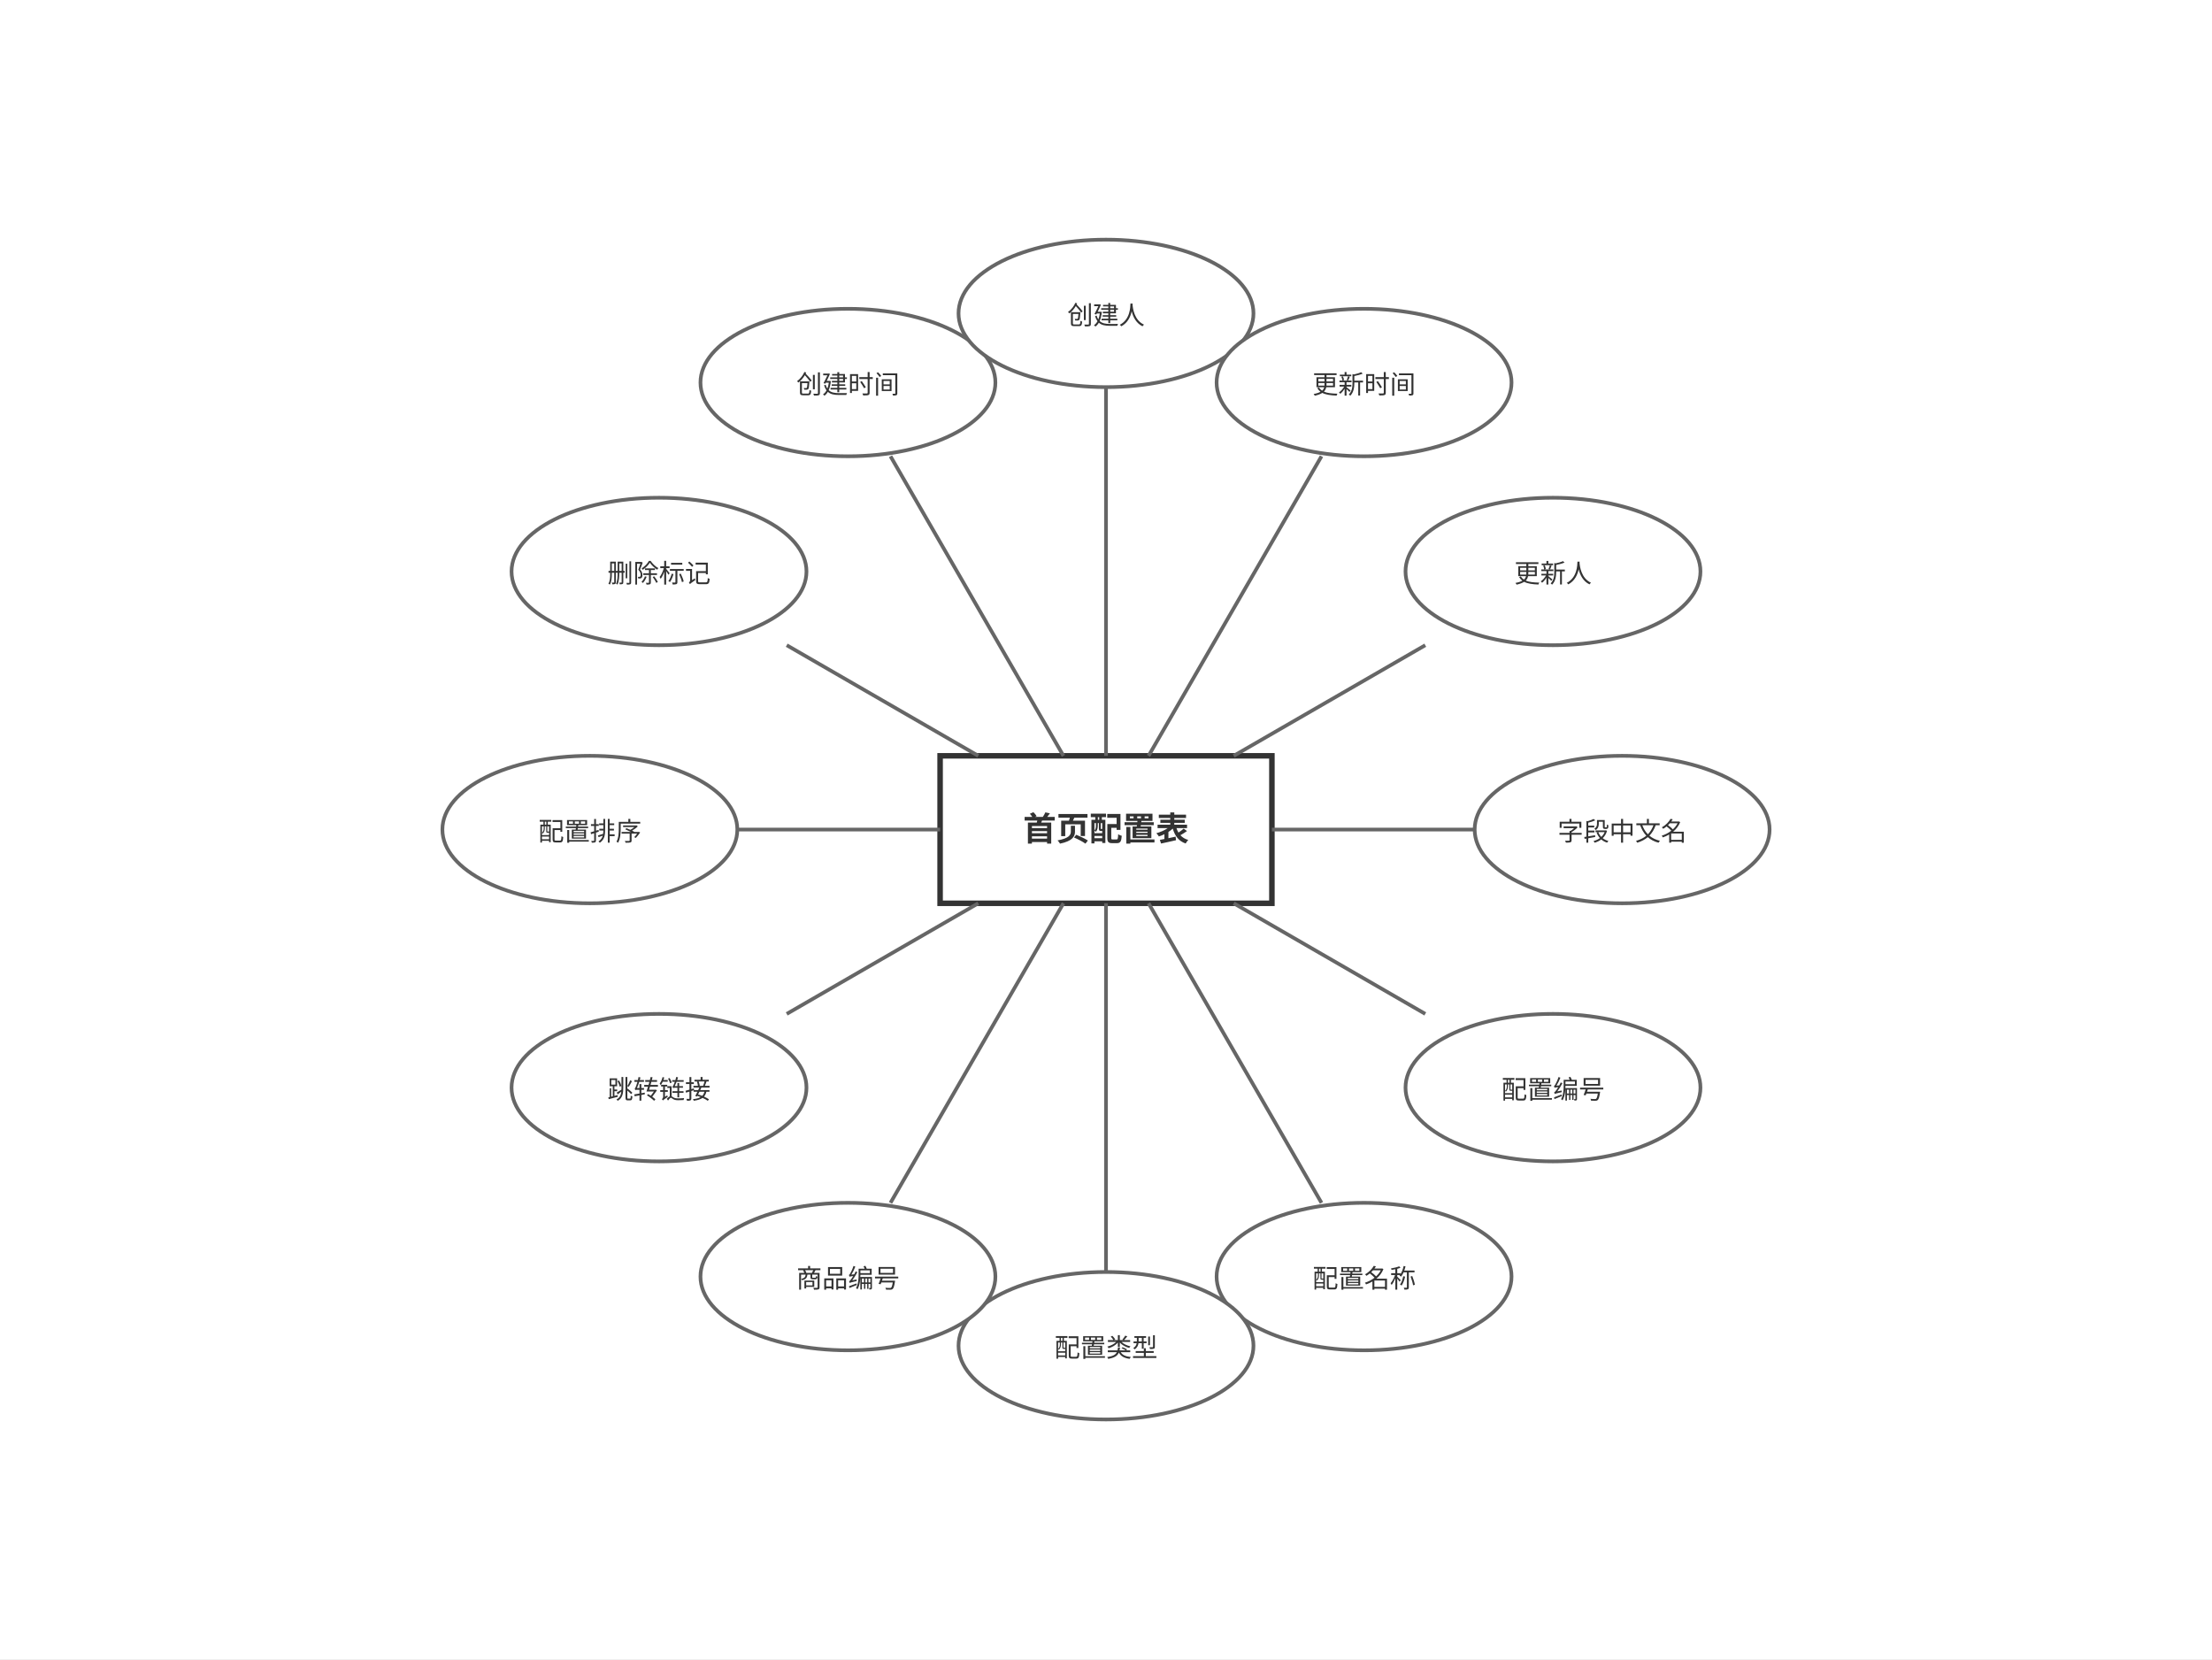
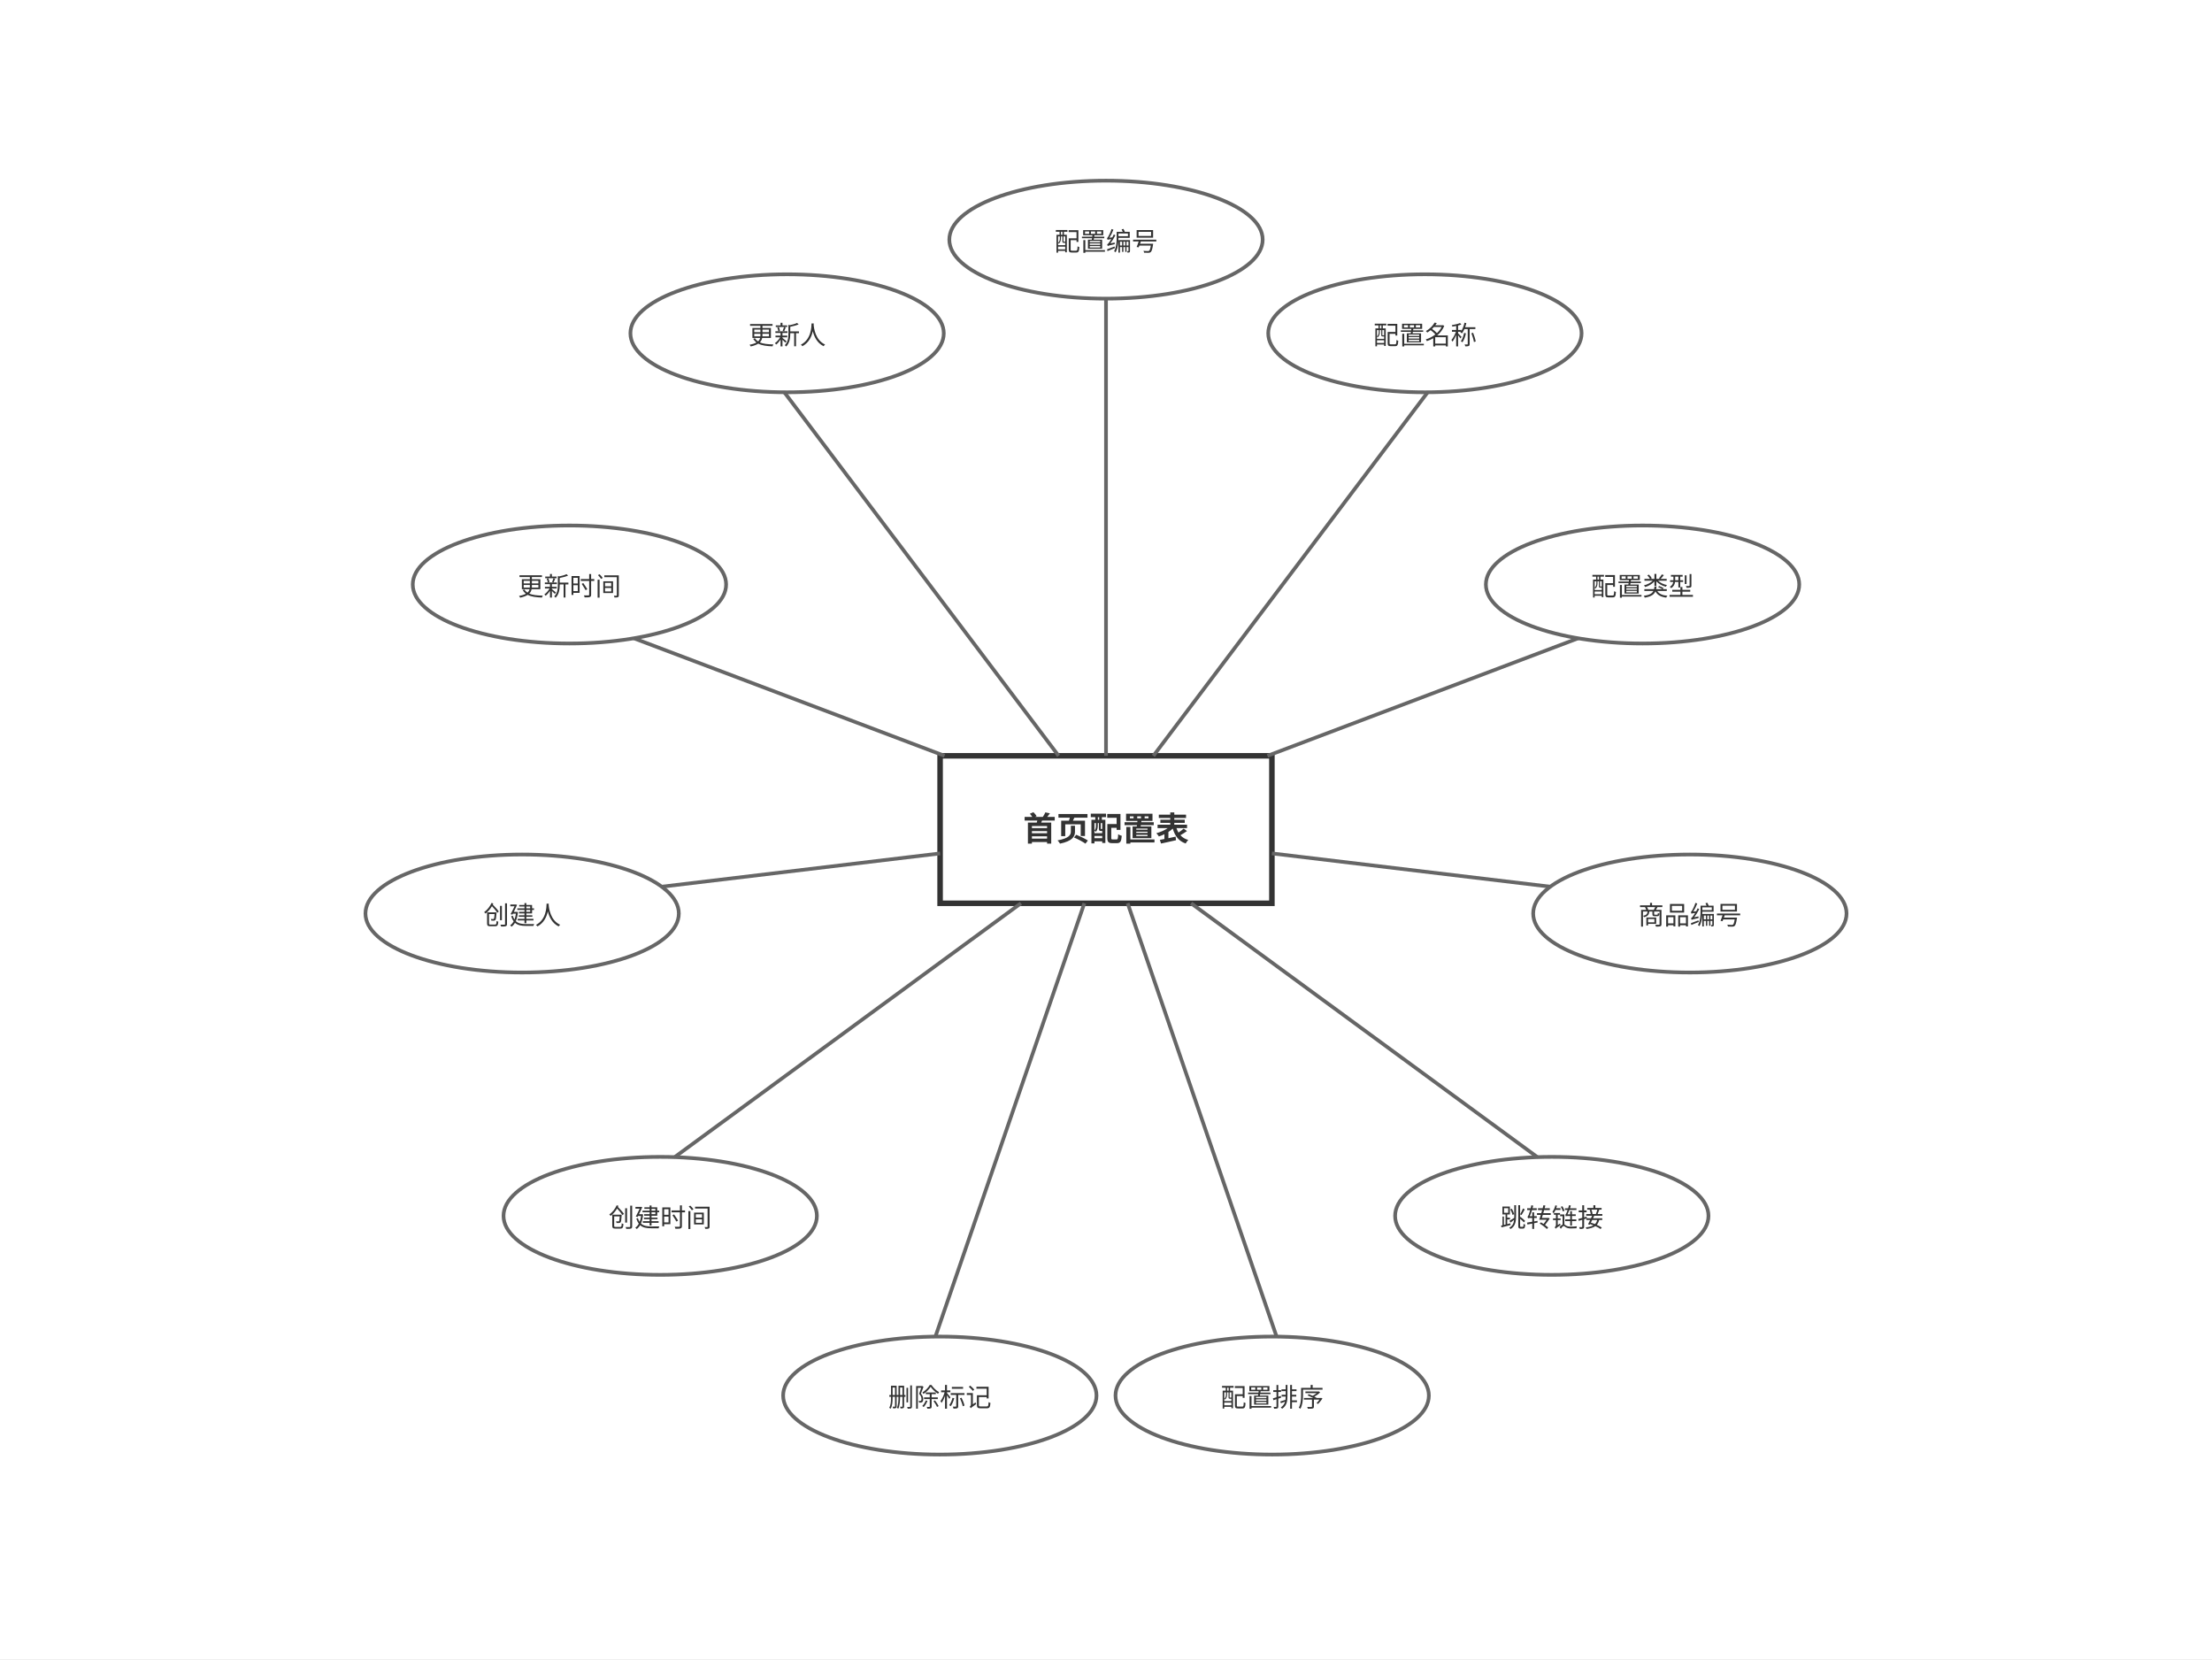
<svg xmlns="http://www.w3.org/2000/svg" width="1200" height="900" viewBox="0 0 1200 900">
  <rect width="1200" height="900" fill="#ffffff" />
-   <rect x="510" y="410" width="180" height="80" fill="#fff" stroke="#333" stroke-width="3" />
-   <text x="600" y="456" text-anchor="middle" font-family="Microsoft YaHei, SimHei, Arial" font-size="18" font-weight="bold" fill="#333">首页配置表</text>
-   <line x1="690" y1="450" x2="800" y2="450" stroke="#666" stroke-width="2" />
-   <ellipse cx="880" cy="450" rx="80" ry="40" fill="#fff" stroke="#666" stroke-width="2" />
-   <text x="880" y="456" text-anchor="middle" font-family="Microsoft YaHei, SimHei, Arial" font-size="14" fill="#333">字段中文名</text>
-   <line x1="669.282" y1="490" x2="773.205" y2="550" stroke="#666" stroke-width="2" />
-   <ellipse cx="842.487" cy="590" rx="80" ry="40" fill="#fff" stroke="#666" stroke-width="2" />
-   <text x="842.487" y="596" text-anchor="middle" font-family="Microsoft YaHei, SimHei, Arial" font-size="14" fill="#333">配置编号</text>
-   <line x1="623.094" y1="490" x2="716.906" y2="652.487" stroke="#666" stroke-width="2" />
-   <ellipse cx="740" cy="692.487" rx="80" ry="40" fill="#fff" stroke="#666" stroke-width="2" />
-   <text x="740" y="698.487" text-anchor="middle" font-family="Microsoft YaHei, SimHei, Arial" font-size="14" fill="#333">配置名称</text>
-   <line x1="600" y1="490" x2="600" y2="690" stroke="#666" stroke-width="2" />
-   <ellipse cx="600" cy="730" rx="80" ry="40" fill="#fff" stroke="#666" stroke-width="2" />
-   <text x="600" y="736" text-anchor="middle" font-family="Microsoft YaHei, SimHei, Arial" font-size="14" fill="#333">配置类型</text>
-   <line x1="576.906" y1="490" x2="483.094" y2="652.487" stroke="#666" stroke-width="2" />
-   <ellipse cx="460" cy="692.487" rx="80" ry="40" fill="#fff" stroke="#666" stroke-width="2" />
-   <text x="460" y="698.487" text-anchor="middle" font-family="Microsoft YaHei, SimHei, Arial" font-size="14" fill="#333">商品编号</text>
-   <line x1="530.718" y1="490" x2="426.795" y2="550" stroke="#666" stroke-width="2" />
-   <ellipse cx="357.513" cy="590" rx="80" ry="40" fill="#fff" stroke="#666" stroke-width="2" />
-   <text x="357.513" y="596" text-anchor="middle" font-family="Microsoft YaHei, SimHei, Arial" font-size="14" fill="#333">跳转链接</text>
-   <line x1="510" y1="450" x2="400" y2="450" stroke="#666" stroke-width="2" />
-   <ellipse cx="320" cy="450" rx="80" ry="40" fill="#fff" stroke="#666" stroke-width="2" />
-   <text x="320" y="456" text-anchor="middle" font-family="Microsoft YaHei, SimHei, Arial" font-size="14" fill="#333">配置排序</text>
-   <line x1="530.718" y1="410" x2="426.795" y2="350" stroke="#666" stroke-width="2" />
-   <ellipse cx="357.513" cy="310" rx="80" ry="40" fill="#fff" stroke="#666" stroke-width="2" />
-   <text x="357.513" y="316" text-anchor="middle" font-family="Microsoft YaHei, SimHei, Arial" font-size="14" fill="#333">删除标记</text>
-   <line x1="576.906" y1="410" x2="483.094" y2="247.513" stroke="#666" stroke-width="2" />
-   <ellipse cx="460" cy="207.513" rx="80" ry="40" fill="#fff" stroke="#666" stroke-width="2" />
-   <text x="460" y="213.513" text-anchor="middle" font-family="Microsoft YaHei, SimHei, Arial" font-size="14" fill="#333">创建时间</text>
-   <line x1="600" y1="410" x2="600" y2="210" stroke="#666" stroke-width="2" />
-   <ellipse cx="600" cy="170" rx="80" ry="40" fill="#fff" stroke="#666" stroke-width="2" />
-   <text x="600" y="176" text-anchor="middle" font-family="Microsoft YaHei, SimHei, Arial" font-size="14" fill="#333">创建人</text>
-   <line x1="623.094" y1="410" x2="716.906" y2="247.513" stroke="#666" stroke-width="2" />
-   <ellipse cx="740" cy="207.513" rx="80" ry="40" fill="#fff" stroke="#666" stroke-width="2" />
-   <text x="740" y="213.513" text-anchor="middle" font-family="Microsoft YaHei, SimHei, Arial" font-size="14" fill="#333">更新时间</text>
-   <line x1="669.282" y1="410" x2="773.205" y2="350" stroke="#666" stroke-width="2" />
-   <ellipse cx="842.487" cy="310" rx="80" ry="40" fill="#fff" stroke="#666" stroke-width="2" />
-   <text x="842.487" y="316" text-anchor="middle" font-family="Microsoft YaHei, SimHei, Arial" font-size="14" fill="#333">更新人</text>
+   <rect x="510.0" y="410.0" width="180" height="80" fill="#fff" stroke="#333" stroke-width="3" />
+   <text x="600.0" y="456.0" text-anchor="middle" font-family="Microsoft YaHei, SimHei, Arial" font-size="18" font-weight="bold" fill="#333">首页配置表</text>
+   <line x1="600.0" y1="410.0" x2="600.0" y2="98.0" stroke="#666" stroke-width="2" />
+   <ellipse cx="600.0" cy="130.0" rx="85" ry="32" fill="#fff" stroke="#666" stroke-width="2" />
+   <text x="600.0" y="136.0" text-anchor="middle" font-family="Microsoft YaHei, SimHei, Arial" font-size="14" fill="#333">配置编号</text>
+   <line x1="625.706" y1="410.0" x2="818.96" y2="153.879" stroke="#666" stroke-width="2" />
+   <ellipse cx="773.005" cy="180.799" rx="85" ry="32" fill="#fff" stroke="#666" stroke-width="2" />
+   <text x="773.005" y="186.799" text-anchor="middle" font-family="Microsoft YaHei, SimHei, Arial" font-size="14" fill="#333">配置名称</text>
+   <line x1="687.588" y1="410.0" x2="968.401" y2="303.774" stroke="#666" stroke-width="2" />
+   <ellipse cx="891.082" cy="317.067" rx="85" ry="32" fill="#fff" stroke="#666" stroke-width="2" />
+   <text x="891.082" y="323.067" text-anchor="middle" font-family="Microsoft YaHei, SimHei, Arial" font-size="14" fill="#333">配置类型</text>
+   <line x1="690.0" y1="462.94" x2="1000.878" y2="500.095" stroke="#666" stroke-width="2" />
+   <ellipse cx="916.743" cy="495.541" rx="85" ry="32" fill="#fff" stroke="#666" stroke-width="2" />
+   <text x="916.743" y="501.541" text-anchor="middle" font-family="Microsoft YaHei, SimHei, Arial" font-size="14" fill="#333">商品编号</text>
+   <line x1="646.162" y1="490.0" x2="906.079" y2="680.511" stroke="#666" stroke-width="2" />
+   <ellipse cx="841.84" cy="659.555" rx="85" ry="32" fill="#fff" stroke="#666" stroke-width="2" />
+   <text x="841.84" y="665.555" text-anchor="middle" font-family="Microsoft YaHei, SimHei, Arial" font-size="14" fill="#333">跳转链接</text>
+   <line x1="611.745" y1="490.0" x2="714.102" y2="787.742" stroke="#666" stroke-width="2" />
+   <ellipse cx="690.154" cy="757.038" rx="85" ry="32" fill="#fff" stroke="#666" stroke-width="2" />
+   <text x="690.154" y="763.038" text-anchor="middle" font-family="Microsoft YaHei, SimHei, Arial" font-size="14" fill="#333">配置排序</text>
+   <line x1="588.255" y1="490.0" x2="485.898" y2="787.742" stroke="#666" stroke-width="2" />
+   <ellipse cx="509.846" cy="757.038" rx="85" ry="32" fill="#fff" stroke="#666" stroke-width="2" />
+   <text x="509.846" y="763.038" text-anchor="middle" font-family="Microsoft YaHei, SimHei, Arial" font-size="14" fill="#333">删除标记</text>
+   <line x1="553.838" y1="490.0" x2="293.921" y2="680.511" stroke="#666" stroke-width="2" />
+   <ellipse cx="358.16" cy="659.555" rx="85" ry="32" fill="#fff" stroke="#666" stroke-width="2" />
+   <text x="358.16" y="665.555" text-anchor="middle" font-family="Microsoft YaHei, SimHei, Arial" font-size="14" fill="#333">创建时间</text>
+   <line x1="510.0" y1="462.94" x2="199.122" y2="500.095" stroke="#666" stroke-width="2" />
+   <ellipse cx="283.257" cy="495.541" rx="85" ry="32" fill="#fff" stroke="#666" stroke-width="2" />
+   <text x="283.257" y="501.541" text-anchor="middle" font-family="Microsoft YaHei, SimHei, Arial" font-size="14" fill="#333">创建人</text>
+   <line x1="512.412" y1="410.0" x2="231.599" y2="303.774" stroke="#666" stroke-width="2" />
+   <ellipse cx="308.918" cy="317.067" rx="85" ry="32" fill="#fff" stroke="#666" stroke-width="2" />
+   <text x="308.918" y="323.067" text-anchor="middle" font-family="Microsoft YaHei, SimHei, Arial" font-size="14" fill="#333">更新时间</text>
+   <line x1="574.294" y1="410.0" x2="381.04" y2="153.879" stroke="#666" stroke-width="2" />
+   <ellipse cx="426.995" cy="180.799" rx="85" ry="32" fill="#fff" stroke="#666" stroke-width="2" />
+   <text x="426.995" y="186.799" text-anchor="middle" font-family="Microsoft YaHei, SimHei, Arial" font-size="14" fill="#333">更新人</text>
</svg>
